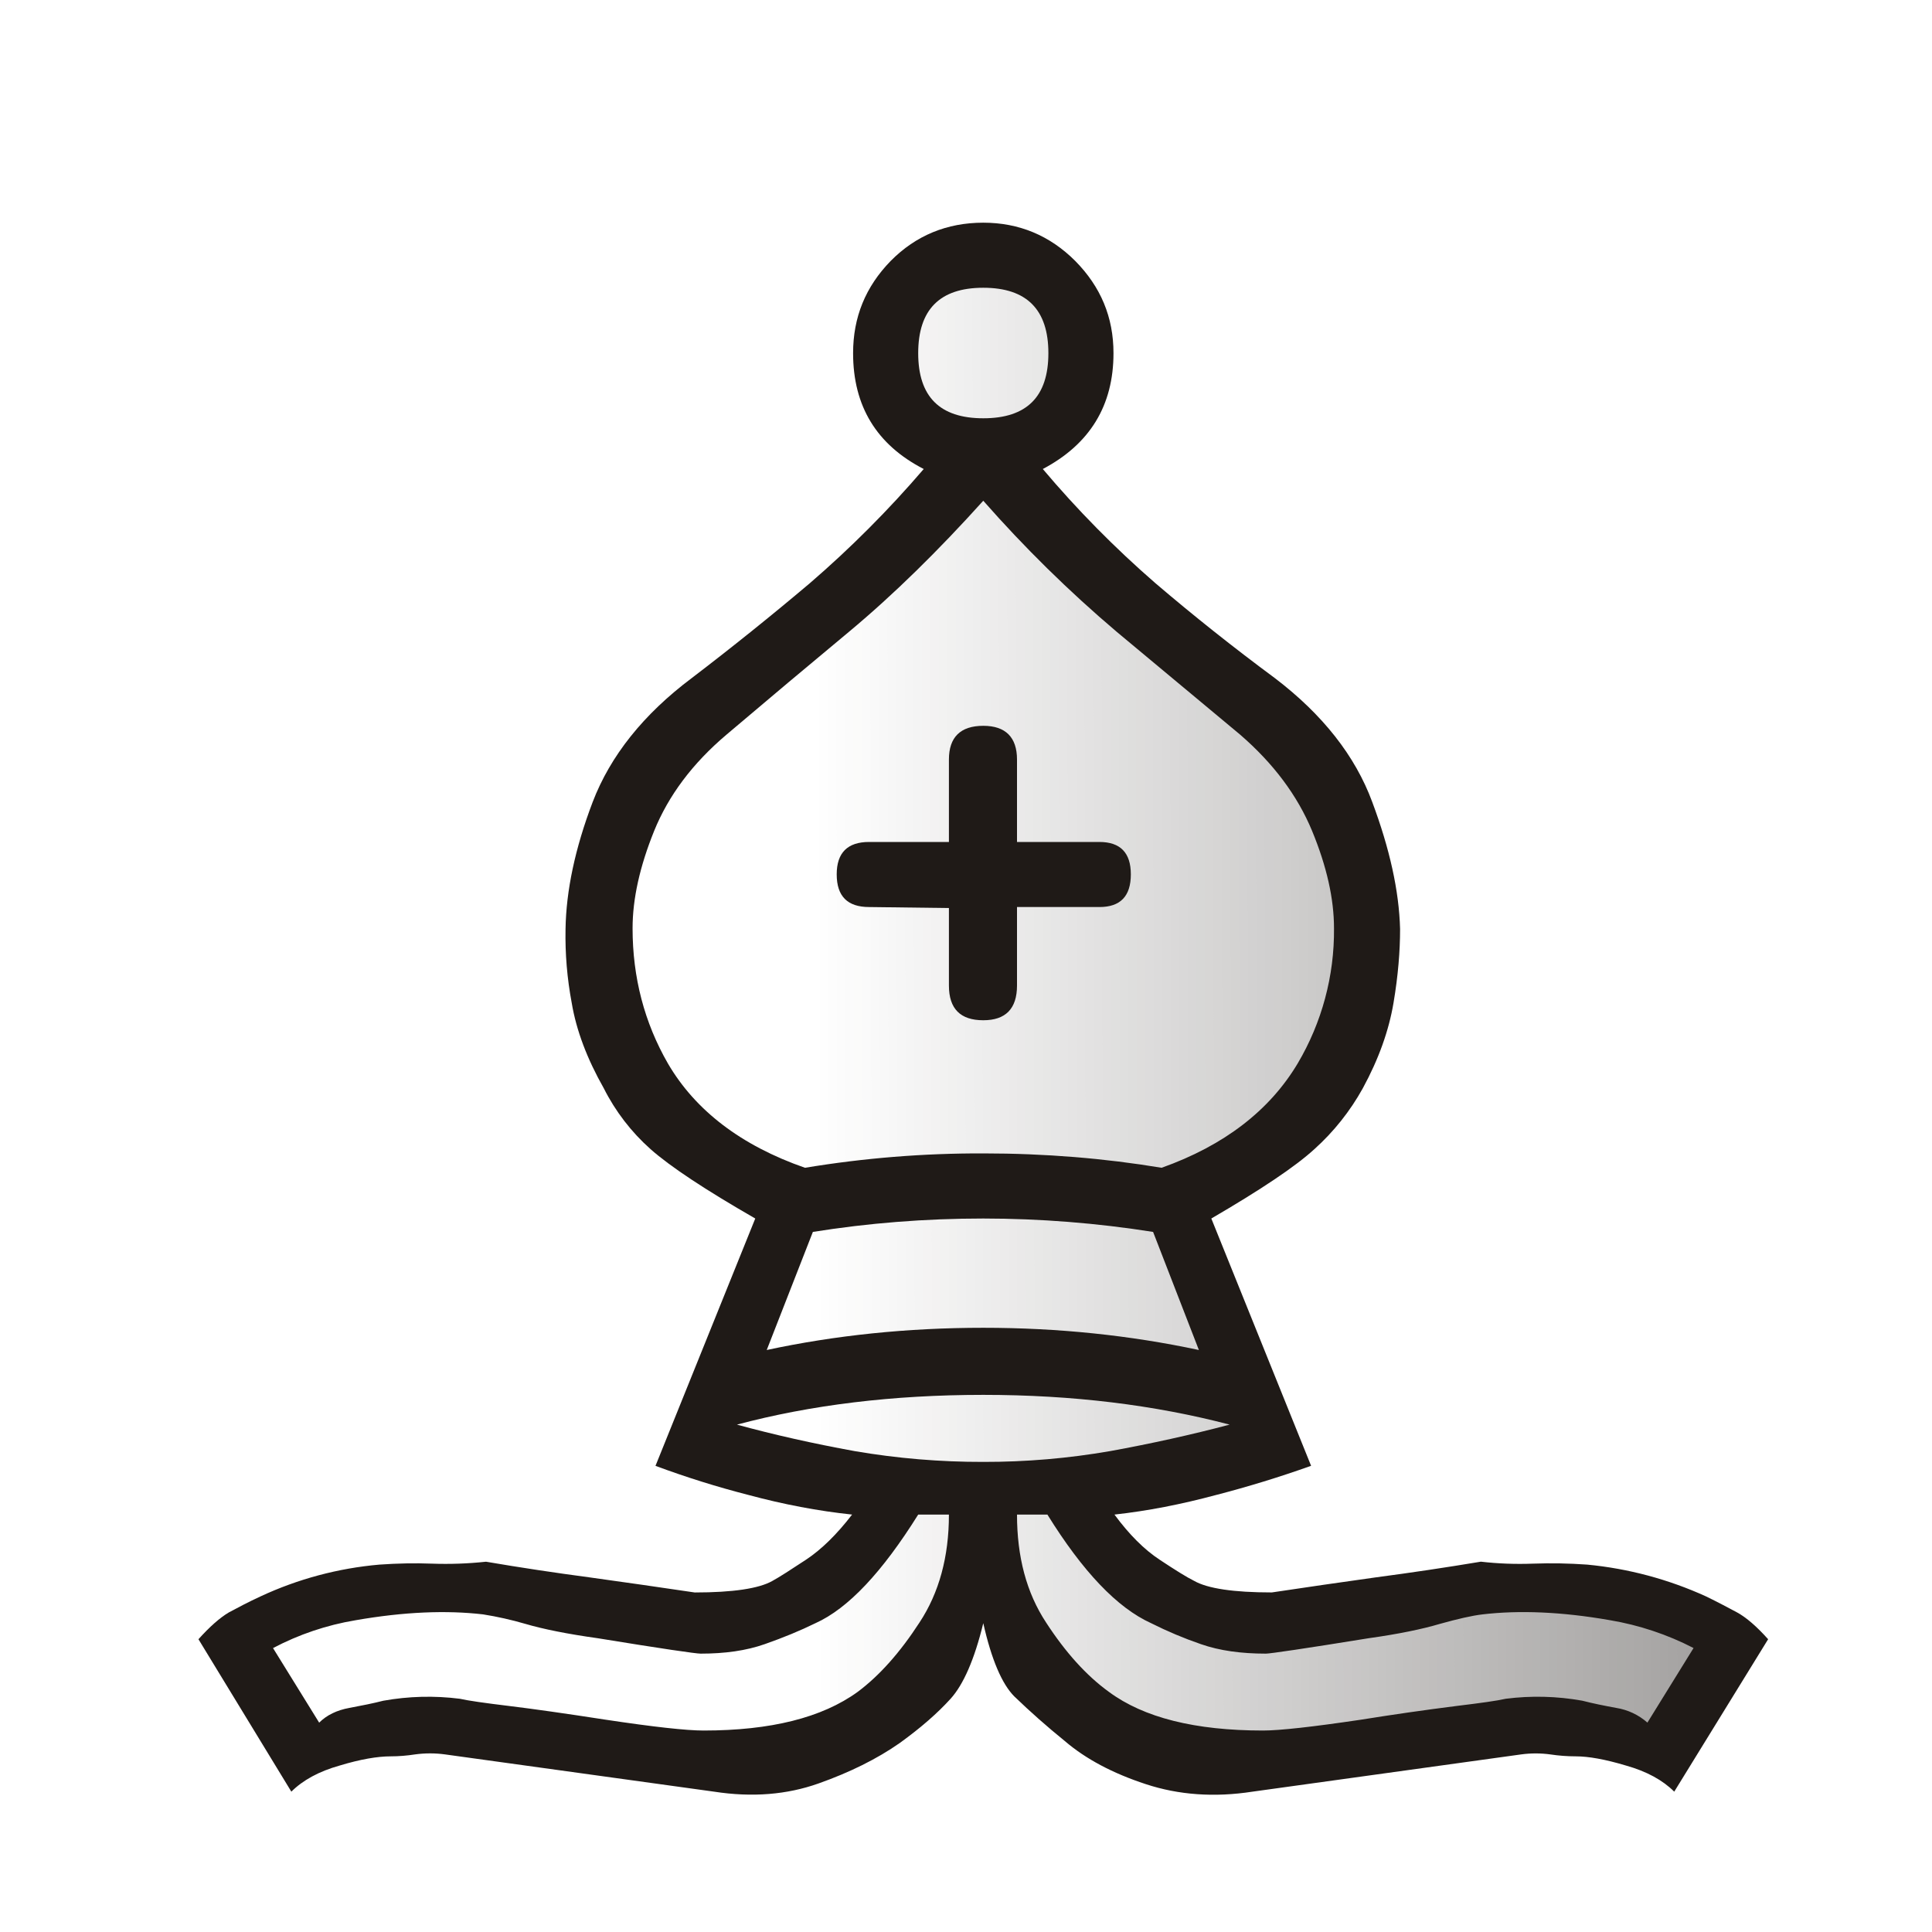
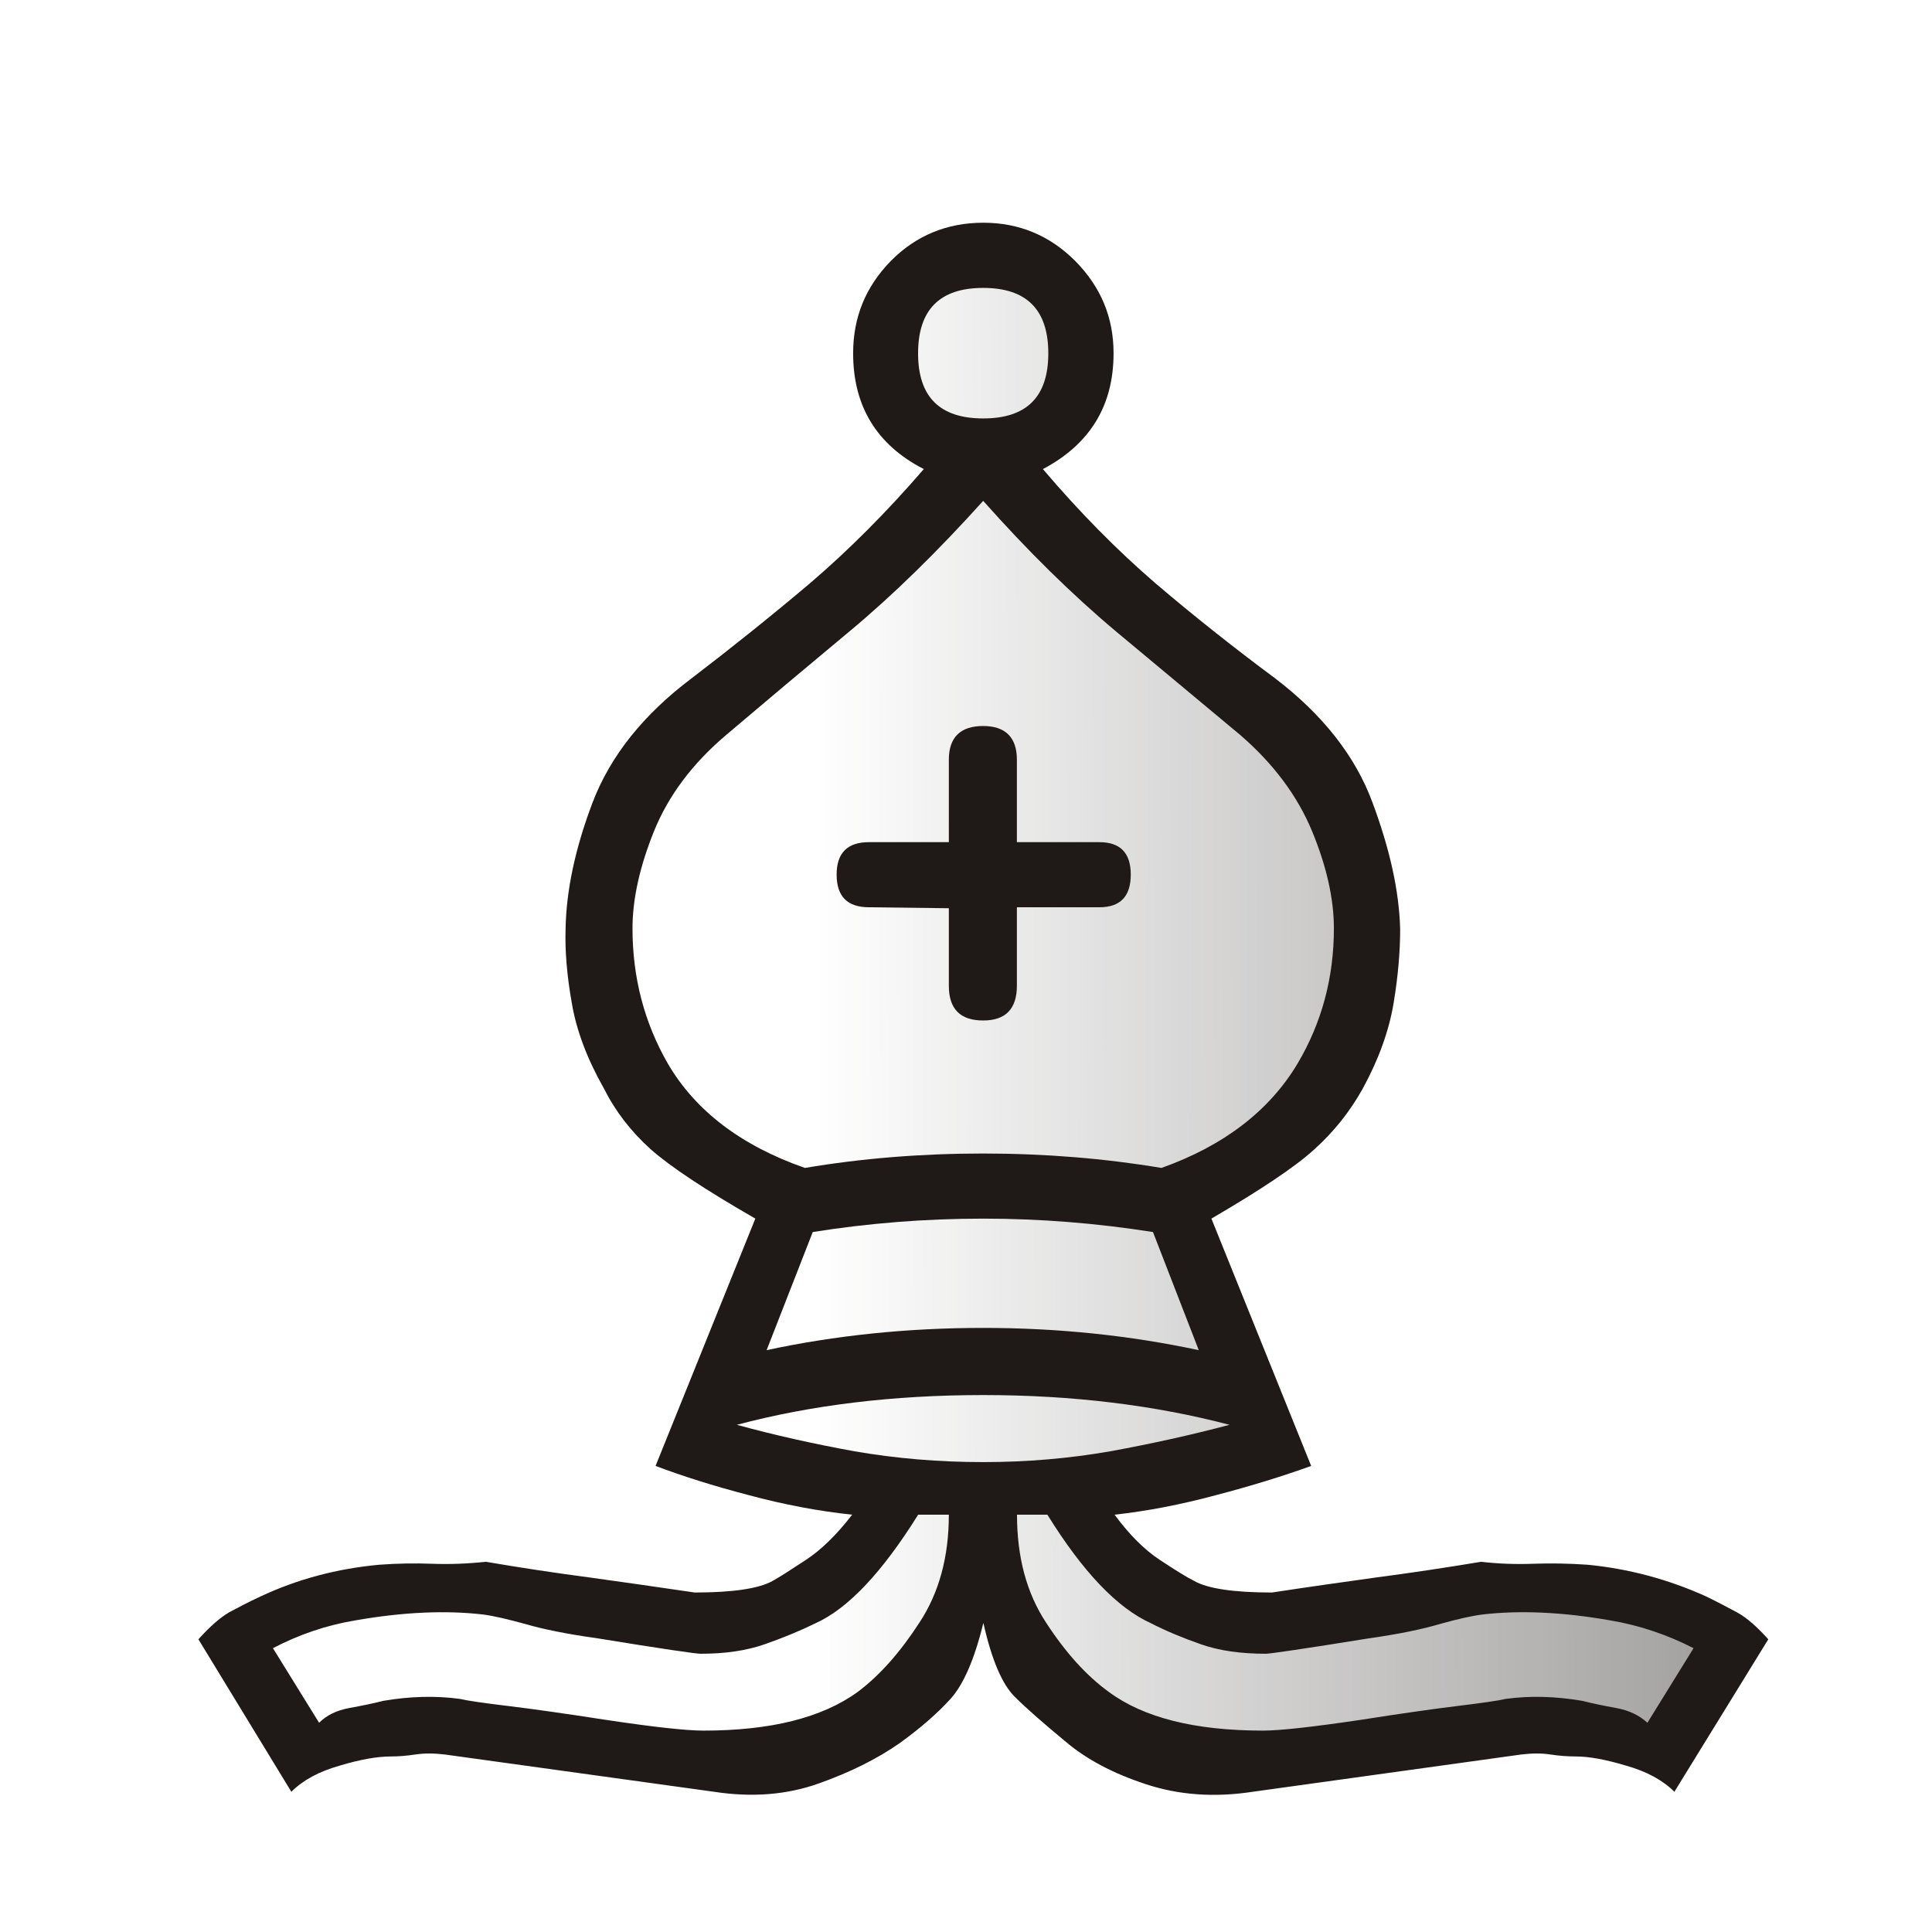
- <svg xmlns="http://www.w3.org/2000/svg" clip-rule="evenodd" fill-rule="evenodd" height="50mm" image-rendering="optimizeQuality" shape-rendering="geometricPrecision" text-rendering="geometricPrecision" viewBox="0 0 50 50" width="50mm">
-   <linearGradient id="a" gradientUnits="userSpaceOnUse" x1="21.13" x2="77.641" y1="37.592" y2="37.469">
-     <stop offset="0" stop-color="#fff" />
-     <stop offset="1" stop-color="#fff" stop-opacity="0" />
-   </linearGradient>
-   <path d="M25.447 42.008c-.228.94-.516 1.592-.846 1.956-.33.364-.762.745-1.313 1.143-.592.415-1.295.762-2.108 1.05-.813.288-1.71.364-2.7.211l-6.969-.965a2.858 2.858 0 0 0-.762 0c-.22.034-.432.051-.635.051-.347 0-.787.076-1.32.237-.542.152-.957.381-1.254.677l-2.404-3.945c.296-.33.559-.559.787-.694.237-.127.508-.271.821-.415a9.179 9.179 0 0 1 3.074-.822c.466-.033.923-.042 1.363-.025a9.8 9.8 0 0 0 1.397-.05c.89.152 1.786.287 2.684.406.906.127 1.812.254 2.718.39.99 0 1.66-.102 2.006-.297.187-.102.474-.288.872-.55.398-.263.796-.652 1.194-1.169-.88-.093-1.77-.262-2.684-.508a24.094 24.094 0 0 1-2.404-.753l2.582-6.401c-1.295-.745-2.193-1.338-2.71-1.795a5.3 5.3 0 0 1-1.21-1.575c-.432-.762-.711-1.499-.83-2.21a9.341 9.341 0 0 1-.16-1.913c.016-.99.245-2.083.702-3.285.457-1.194 1.312-2.27 2.566-3.21a79.091 79.091 0 0 0 3.056-2.455 27.746 27.746 0 0 0 2.946-2.954c-1.219-.627-1.828-1.626-1.828-2.998 0-.93.321-1.718.973-2.387.652-.66 1.457-.99 2.396-.99.923 0 1.72.33 2.38.99.66.669.99 1.456.99 2.387 0 1.355-.61 2.354-1.829 2.998a26.796 26.796 0 0 0 2.913 2.954c.982.839 2.015 1.66 3.09 2.456 1.236.94 2.083 2.015 2.523 3.209.449 1.202.694 2.294.72 3.285 0 .567-.05 1.202-.17 1.913s-.38 1.448-.795 2.21a6.084 6.084 0 0 1-1.253 1.575c-.5.457-1.389 1.05-2.667 1.795l2.582 6.4a28.57 28.57 0 0 1-2.455.754c-.915.246-1.787.415-2.634.508.381.517.771.906 1.169 1.168.398.263.694.45.897.55.347.196 1.016.297 2.007.297a263.35 263.35 0 0 1 2.692-.39 81.13 81.13 0 0 0 2.718-.406c.44.051.89.068 1.346.051a13.12 13.12 0 0 1 1.406.025 9.627 9.627 0 0 1 3.073.822c.297.144.567.288.805.415.245.135.508.364.804.694l-2.43 3.945c-.296-.296-.711-.525-1.253-.677-.534-.16-.965-.237-1.296-.237-.22 0-.44-.017-.66-.05a2.794 2.794 0 0 0-.753 0l-6.952.964c-.99.153-1.913.085-2.76-.194-.855-.28-1.558-.652-2.1-1.118a20.04 20.04 0 0 1-1.303-1.151c-.322-.322-.593-.957-.805-1.897z" fill="#1f1a17" />
-   <path d="M26.32 39.197c0 1.092.245 2.024.753 2.794.5.77 1.041 1.372 1.626 1.795.905.669 2.235 1 3.987 1 .432 0 1.279-.094 2.532-.28a74.737 74.737 0 0 1 2.48-.356c.627-.076 1.05-.135 1.27-.186a6.53 6.53 0 0 1 1.982.05c.262.068.559.128.88.187a1.6 1.6 0 0 1 .805.38l1.194-1.93a7.372 7.372 0 0 0-2.16-.72c-1.252-.22-2.353-.262-3.301-.151-.28.033-.644.118-1.101.245-.457.136-1.067.263-1.846.372-1.676.272-2.557.399-2.658.399-.644 0-1.203-.077-1.685-.246a10.37 10.37 0 0 1-1.287-.542c-.88-.398-1.77-1.338-2.684-2.81zm-1.762 0h-.795c-.932 1.49-1.812 2.43-2.659 2.811-.398.195-.83.373-1.312.542-.483.17-1.033.246-1.66.246-.118 0-.999-.127-2.658-.398-.788-.11-1.423-.238-1.88-.373a8.828 8.828 0 0 0-1.092-.245c-.948-.11-2.04-.068-3.302.152a7.056 7.056 0 0 0-2.134.72l1.194 1.93c.195-.195.457-.322.779-.381.322-.06.618-.119.88-.186a6.53 6.53 0 0 1 1.982-.051c.22.05.643.11 1.27.186.626.076 1.465.195 2.506.356 1.236.186 2.083.28 2.531.28 1.736 0 3.065-.331 3.988-1 .567-.423 1.1-1.024 1.6-1.795.508-.77.762-1.702.762-2.794zm.89-9.347c1.6 0 3.14.127 4.614.372 1.617-.575 2.794-1.481 3.522-2.7a6.745 6.745 0 0 0 .94-3.497c0-.762-.187-1.6-.568-2.523-.38-.915-.999-1.744-1.862-2.49-.974-.812-2.04-1.701-3.2-2.666a33.093 33.093 0 0 1-3.447-3.387c-1.16 1.287-2.311 2.421-3.47 3.387a406.55 406.55 0 0 0-3.176 2.667c-.88.745-1.499 1.574-1.871 2.489-.373.923-.559 1.76-.559 2.523 0 1.27.305 2.438.914 3.497.712 1.219 1.897 2.125 3.548 2.7a27.749 27.749 0 0 1 4.614-.372zm0 4.513c1.938 0 3.793.194 5.579.575l-1.185-3.056a28.297 28.297 0 0 0-4.395-.347c-1.507 0-2.98.118-4.41.347l-1.194 3.056c1.769-.38 3.64-.575 5.604-.575zm0-23.538c1.126 0 1.684-.559 1.684-1.685s-.559-1.693-1.685-1.693-1.684.567-1.684 1.693c0 1.126.558 1.685 1.684 1.685zm0 27.009a18.97 18.97 0 0 0 3.285-.28c1.066-.194 2.1-.423 3.09-.685-1.94-.508-4.064-.77-6.376-.77-2.345 0-4.47.262-6.375.77.957.262 1.973.49 3.048.686a19.46 19.46 0 0 0 3.327.279zm-.89-14.334l-2.065-.026c-.56 0-.839-.279-.839-.846 0-.559.28-.838.839-.838h2.065v-2.134c0-.576.297-.872.89-.872.575 0 .872.296.872.872v2.134h2.133c.542 0 .813.28.813.838 0 .567-.271.846-.813.846H26.32v2.032c0 .602-.297.898-.873.898-.592 0-.889-.296-.889-.898z" fill="url(#a)" />
+ <svg xmlns="http://www.w3.org/2000/svg" width="177.17" height="177.17" shape-rendering="geometricPrecision" image-rendering="optimizeQuality" fill-rule="evenodd" clip-rule="evenodd" viewBox="0 0 50 50">
+   <defs>
+     <linearGradient id="0" x1="21.13" y1="37.592" x2="77.64" y2="37.469" gradientUnits="userSpaceOnUse">
+       <stop stop-color="#fff" />
+       <stop offset="1" stop-color="#fff" stop-opacity="0" />
+     </linearGradient>
+   </defs>
+   <path fill="#1f1a17" d="m25.447 42.01c-.229.94-.517 1.592-.847 1.956-.33.364-.762.745-1.312 1.143-.593.415-1.295.762-2.108 1.05-.813.288-1.71.364-2.701.212l-6.968-.965c-.288-.034-.533-.034-.762 0-.22.034-.432.051-.635.051-.347 0-.787.076-1.321.237-.542.152-.957.381-1.253.677l-2.405-3.946c.296-.33.559-.559.787-.694.237-.127.508-.271.821-.415.957-.449 1.981-.72 3.073-.821.466-.034.923-.042 1.363-.025.449.017.914 0 1.397-.051.889.152 1.786.288 2.684.406.906.127 1.812.254 2.718.389.991 0 1.66-.102 2.01-.296.186-.102.474-.288.872-.55.398-.262.796-.652 1.194-1.168-.881-.093-1.77-.262-2.684-.508-.906-.237-1.71-.491-2.404-.754l2.582-6.401c-1.295-.745-2.193-1.338-2.709-1.795-.508-.457-.914-.982-1.211-1.575-.432-.762-.711-1.499-.83-2.21-.127-.711-.178-1.346-.161-1.913.017-.991.245-2.083.703-3.285.457-1.194 1.312-2.269 2.565-3.209 1.041-.796 2.066-1.617 3.057-2.455.991-.847 1.973-1.829 2.946-2.955-1.219-.627-1.829-1.626-1.829-2.997 0-.931.322-1.719.974-2.388.652-.66 1.456-.991 2.396-.991.923 0 1.719.33 2.379.991.66.669.991 1.456.991 2.388 0 1.355-.61 2.354-1.829 2.997.957 1.126 1.93 2.108 2.913 2.955.982.838 2.02 1.66 3.09 2.455 1.236.94 2.083 2.02 2.523 3.209.449 1.202.694 2.294.72 3.285 0 .567-.051 1.202-.169 1.913-.118.711-.381 1.448-.796 2.21-.33.593-.745 1.118-1.253 1.575-.5.457-1.389 1.05-2.667 1.795l2.582 6.401c-.728.263-1.549.517-2.455.754-.914.246-1.787.415-2.633.508.381.517.77.906 1.168 1.168.398.263.694.449.898.55.347.195 1.016.296 2.01.296.889-.136 1.786-.263 2.692-.389.898-.118 1.803-.254 2.718-.406.44.051.889.068 1.346.051.457-.017.923-.008 1.405.025 1.058.102 2.083.373 3.073.821.296.144.567.288.804.415.245.135.508.364.804.694l-2.43 3.946c-.296-.296-.711-.525-1.253-.677-.533-.161-.965-.237-1.295-.237-.22 0-.44-.017-.66-.051-.22-.034-.474-.034-.754 0l-6.951.965c-.991.152-1.913.085-2.76-.195-.855-.279-1.558-.652-2.1-1.118-.542-.449-.982-.83-1.304-1.151-.322-.322-.593-.957-.804-1.897" />
+   <path fill="url(#0)" d="m26.32 39.2c0 1.092.245 2.024.753 2.794.5.77 1.041 1.372 1.626 1.795.906.669 2.235.999 3.988.999.432 0 1.279-.093 2.532-.279 1.025-.161 1.854-.279 2.481-.356.627-.076 1.05-.135 1.27-.186.627-.085 1.287-.068 1.981.051.262.068.559.127.88.186.322.059.593.186.804.381l1.194-1.93c-.677-.347-1.397-.593-2.159-.72-1.253-.22-2.354-.263-3.302-.152-.279.034-.643.118-1.101.245-.457.136-1.067.263-1.846.373-1.676.271-2.557.398-2.659.398-.644 0-1.202-.076-1.685-.246-.483-.169-.906-.347-1.287-.542-.881-.398-1.77-1.338-2.684-2.811h-.787m-1.761 0h-.796c-.931 1.49-1.812 2.43-2.659 2.811-.398.195-.83.373-1.312.542-.483.169-1.033.246-1.66.246-.119 0-.999-.127-2.659-.398-.787-.11-1.422-.237-1.88-.373-.466-.127-.83-.212-1.092-.245-.948-.11-2.04-.068-3.302.152-.762.127-1.473.373-2.134.72l1.194 1.93c.195-.195.457-.322.779-.381.322-.059.618-.118.88-.186.694-.119 1.355-.136 1.981-.051.22.051.643.11 1.27.186.627.076 1.465.195 2.506.356 1.236.186 2.083.279 2.532.279 1.736 0 3.065-.33 3.988-.999.567-.423 1.101-1.025 1.6-1.795.508-.77.762-1.702.762-2.794m.889-9.347c1.6 0 3.141.127 4.614.373 1.617-.576 2.794-1.482 3.522-2.701.627-1.058.94-2.227.94-3.497 0-.762-.186-1.6-.567-2.523-.381-.914-.999-1.744-1.863-2.489-.974-.813-2.04-1.702-3.2-2.667-1.151-.965-2.303-2.1-3.446-3.387-1.16 1.287-2.311 2.422-3.471 3.387-1.16.965-2.218 1.854-3.175 2.667-.881.745-1.499 1.575-1.871 2.489-.372.923-.559 1.761-.559 2.523 0 1.27.305 2.438.914 3.497.711 1.219 1.897 2.125 3.548 2.701 1.456-.246 2.997-.373 4.614-.373m0 4.513c1.939 0 3.793.195 5.579.576l-1.185-3.057c-1.456-.229-2.921-.347-4.394-.347-1.507 0-2.98.119-4.411.347l-1.194 3.057c1.77-.381 3.641-.576 5.605-.576m0-23.537c1.126 0 1.685-.559 1.685-1.685 0-1.126-.559-1.693-1.685-1.693-1.126 0-1.685.567-1.685 1.693 0 1.126.559 1.685 1.685 1.685m0 27.01c1.126 0 2.218-.093 3.285-.279 1.067-.195 2.1-.423 3.09-.686-1.939-.508-4.064-.77-6.375-.77-2.345 0-4.47.263-6.375.77.957.263 1.973.491 3.048.686 1.075.186 2.184.279 3.327.279m-.889-14.334l-2.066-.025c-.559 0-.838-.279-.838-.847 0-.559.279-.838.838-.838h2.066v-2.134c0-.576.296-.872.889-.872.576 0 .872.296.872.872v2.134h2.134c.542 0 .813.279.813.838 0 .567-.271.847-.813.847h-2.134v2.032c0 .601-.296.898-.872.898-.593 0-.889-.296-.889-.898v-2.01" />
</svg>
